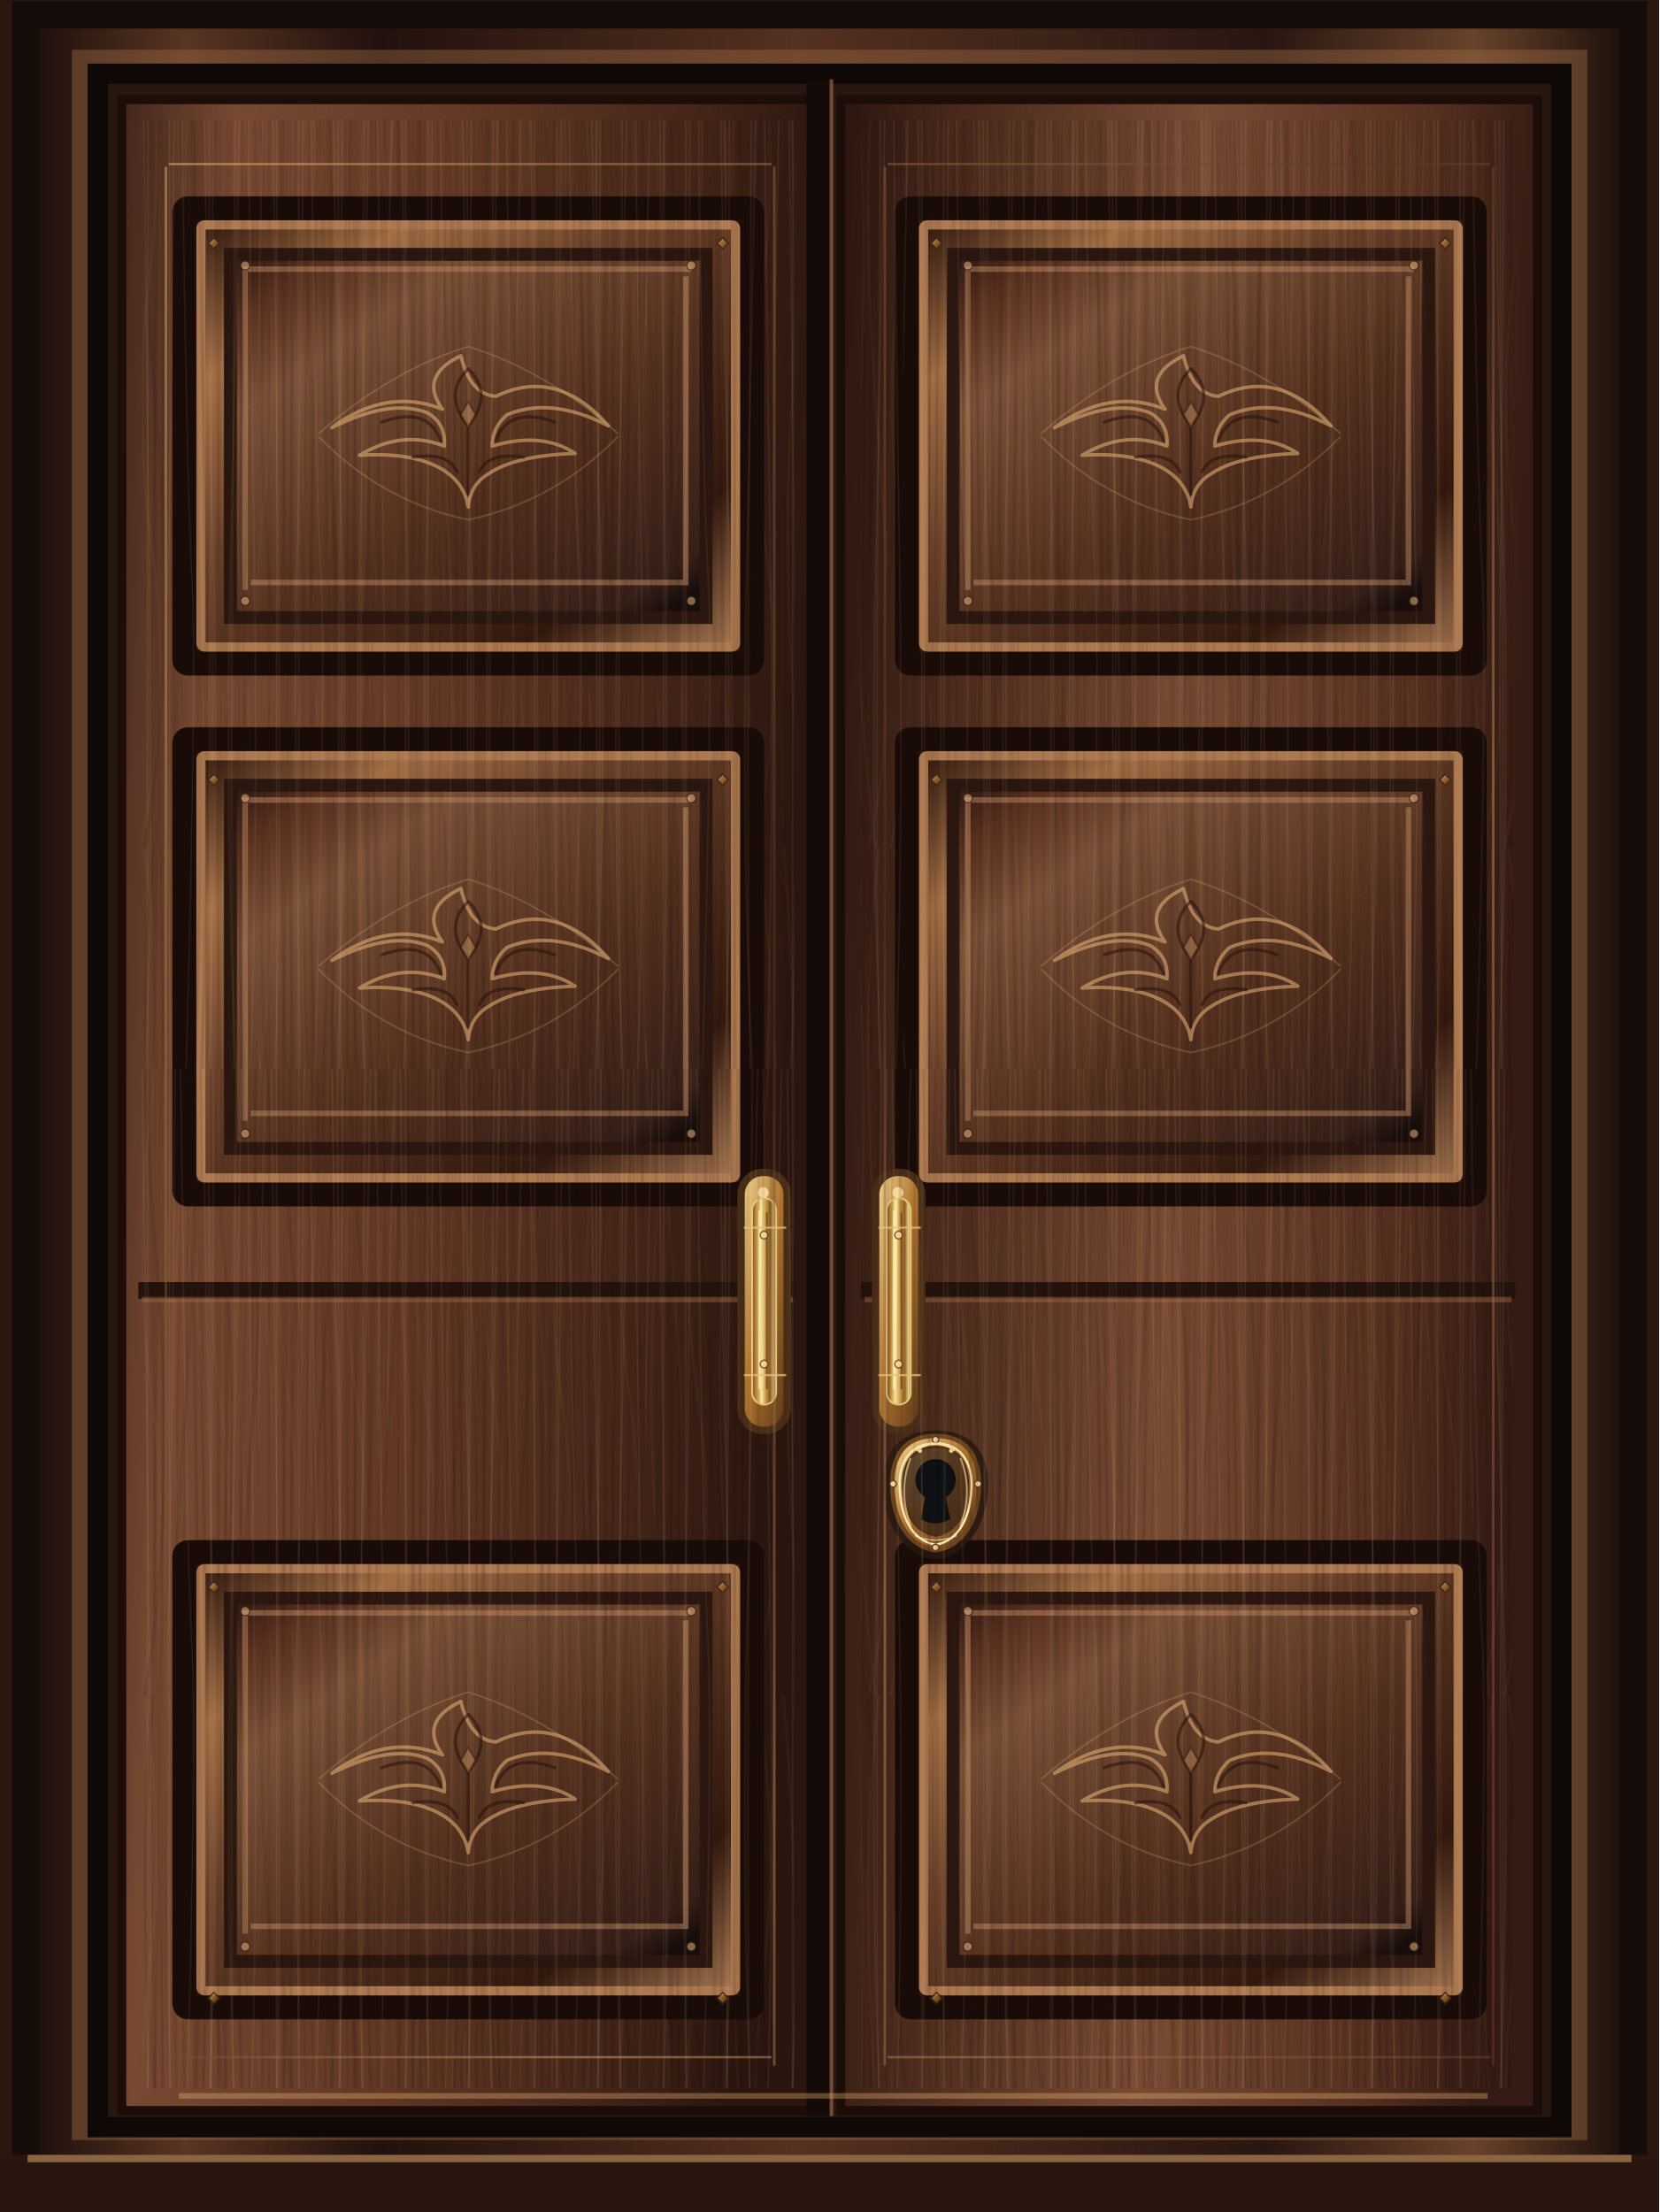
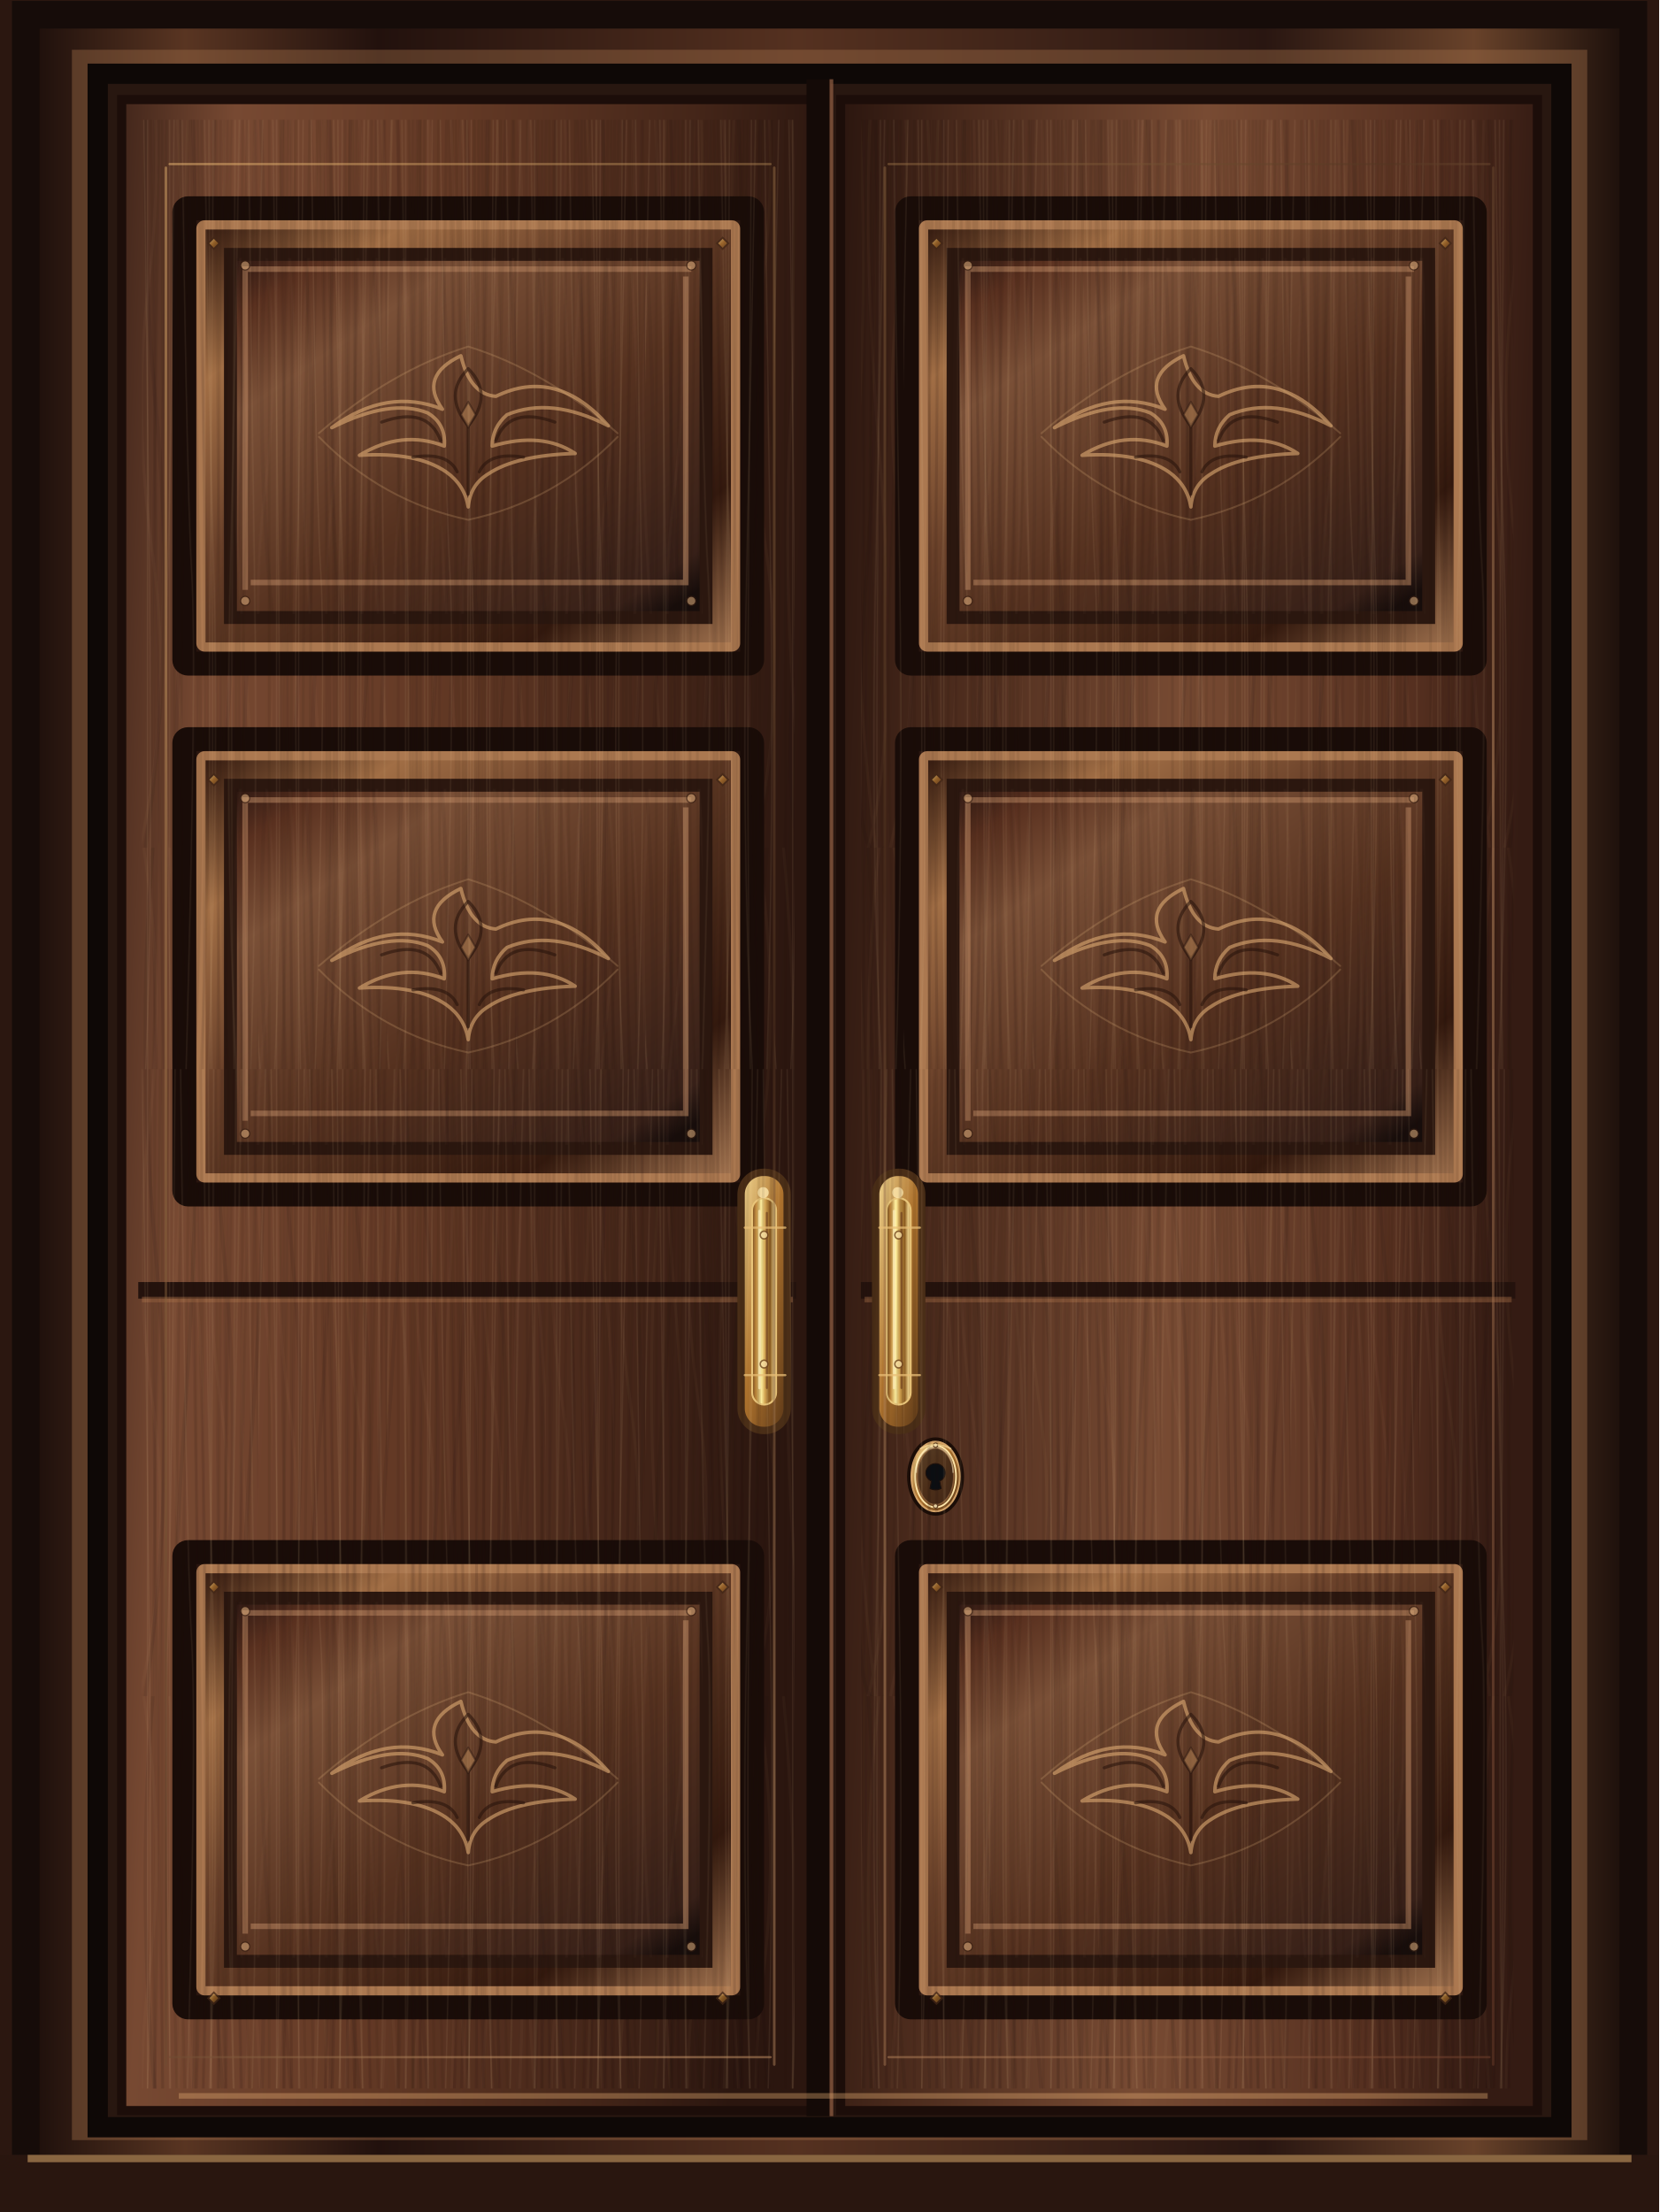
<svg xmlns="http://www.w3.org/2000/svg" width="900" height="1200" viewBox="0 0 900 1200">
  <defs>
    <linearGradient id="frame" x2="1" y2="0">
      <stop stop-color="#1a0d0a" />
      <stop offset=".10" stop-color="#593522" />
      <stop offset=".22" stop-color="#22110d" />
      <stop offset=".48" stop-color="#553120" />
      <stop offset=".77" stop-color="#291611" />
      <stop offset=".90" stop-color="#68422a" />
      <stop offset="1" stop-color="#170c09" />
    </linearGradient>
    <linearGradient id="left" x2="1" y2=".15">
      <stop stop-color="#42261b" />
      <stop offset=".16" stop-color="#774932" />
      <stop offset=".48" stop-color="#633925" />
      <stop offset=".80" stop-color="#452619" />
      <stop offset="1" stop-color="#2b160f" />
    </linearGradient>
    <linearGradient id="right" x2="1" y2=".1">
      <stop stop-color="#2b160f" />
      <stop offset=".18" stop-color="#4a2a1c" />
      <stop offset=".52" stop-color="#784b33" />
      <stop offset=".84" stop-color="#563020" />
      <stop offset="1" stop-color="#341b13" />
    </linearGradient>
    <linearGradient id="recess" x1="0" y1="0" x2=".9" y2="1">
      <stop stop-color="#2a1611" />
      <stop offset=".10" stop-color="#59301f" />
      <stop offset=".25" stop-color="#7a5037" />
      <stop offset=".60" stop-color="#55311f" />
      <stop offset=".94" stop-color="#372018" />
      <stop offset="1" stop-color="#170d0b" />
    </linearGradient>
    <linearGradient id="trim" x2="1" y2="1">
      <stop stop-color="#32190f" />
      <stop offset=".19" stop-color="#a16e45" />
      <stop offset=".40" stop-color="#6a412a" />
      <stop offset=".80" stop-color="#33190e" />
      <stop offset="1" stop-color="#a37450" />
    </linearGradient>
    <linearGradient id="gold" x2="1" y2="0">
      <stop stop-color="#6f4519" />
      <stop offset=".16" stop-color="#bd863b" />
      <stop offset=".38" stop-color="#fff1a0" />
      <stop offset=".53" stop-color="#d4a754" />
      <stop offset=".75" stop-color="#8b5b20" />
      <stop offset=".92" stop-color="#eed38c" />
      <stop offset="1" stop-color="#78501e" />
    </linearGradient>
    <linearGradient id="goldDark" x2="1" y2="1">
      <stop stop-color="#f4da93" />
      <stop offset=".48" stop-color="#ad722d" />
      <stop offset="1" stop-color="#593617" />
    </linearGradient>
    <pattern id="grain" width="37" height="460" patternUnits="userSpaceOnUse">
      <path d="M4 0Q16 78 7 151T9 302T2 460 M18 0Q28 117 22 227T31 460 M33 0Q21 101 33 245T27 460" fill="none" stroke="#e1b184" stroke-width="1.5" opacity=".10" />
      <path d="M9 0Q0 109 11 225T5 460 M27 0Q38 146 26 313T36 460" fill="none" stroke="#150b08" stroke-width="2" opacity=".22" />
    </pattern>
    <g id="panel">
      <rect width="308" height="247" rx="2" fill="#2a160f" stroke="#190c08" stroke-width="13" />
      <rect x="9" y="9" width="290" height="229" rx="2" fill="url(#trim)" stroke="#ab7850" stroke-width="5" />
      <rect x="25" y="25" width="258" height="197" fill="url(#recess)" stroke="#2b170f" stroke-width="7" />
      <path d="M33 207V33H275 M36 203H272V37" fill="none" stroke="#ba8560" stroke-opacity=".54" stroke-width="3" />
      <rect x="27" y="27" width="254" height="193" fill="url(#grain)" opacity=".35" />
    </g>
    <pattern id="fineWalnut" width="70" height="580" patternUnits="userSpaceOnUse">
      <path d="M4 0Q1 120 -2 310T1 580" fill="none" stroke="#f1cc9b" stroke-width="0.75" stroke-opacity="0.25" />
      <path d="M33 0Q31 163 29 310T31 580" fill="none" stroke="#1c0b07" stroke-width="1.5" stroke-opacity="0.24" />
      <path d="M62 0Q61 206 60 310T61 580" fill="none" stroke="#1c0b07" stroke-width="1.5" stroke-opacity="0.24" />
      <path d="M22 0Q22 249 22 310T22 580" fill="none" stroke="#f1cc9b" stroke-width="0.75" stroke-opacity="0.25" />
      <path d="M51 0Q52 122 53 310T52 580" fill="none" stroke="#1c0b07" stroke-width="1.5" stroke-opacity="0.24" />
      <path d="M11 0Q13 165 15 310T13 580" fill="none" stroke="#1c0b07" stroke-width="1.5" stroke-opacity="0.24" />
      <path d="M40 0Q43 208 46 310T43 580" fill="none" stroke="#f1cc9b" stroke-width="0.75" stroke-opacity="0.25" />
      <path d="M69 0Q66 251 63 310T66 580" fill="none" stroke="#1c0b07" stroke-width="1.5" stroke-opacity="0.24" />
      <path d="M29 0Q27 124 25 310T27 580" fill="none" stroke="#1c0b07" stroke-width="1.5" stroke-opacity="0.24" />
      <path d="M58 0Q57 167 56 310T57 580" fill="none" stroke="#f1cc9b" stroke-width="0.75" stroke-opacity="0.25" />
      <path d="M18 0Q18 210 18 310T18 580" fill="none" stroke="#1c0b07" stroke-width="1.5" stroke-opacity="0.24" />
      <path d="M47 0Q48 253 49 310T48 580" fill="none" stroke="#1c0b07" stroke-width="1.5" stroke-opacity="0.24" />
      <path d="M7 0Q9 126 11 310T9 580" fill="none" stroke="#f1cc9b" stroke-width="0.75" stroke-opacity="0.25" />
      <path d="M36 0Q39 169 42 310T39 580" fill="none" stroke="#1c0b07" stroke-width="1.5" stroke-opacity="0.24" />
      <path d="M65 0Q62 212 59 310T62 580" fill="none" stroke="#1c0b07" stroke-width="1.5" stroke-opacity="0.24" />
      <path d="M25 0Q23 255 21 310T23 580" fill="none" stroke="#f1cc9b" stroke-width="0.75" stroke-opacity="0.25" />
      <path d="M54 0Q53 128 52 310T53 580" fill="none" stroke="#1c0b07" stroke-width="1.5" stroke-opacity="0.24" />
      <path d="M14 0Q14 171 14 310T14 580" fill="none" stroke="#1c0b07" stroke-width="1.5" stroke-opacity="0.24" />
      <path d="M43 0Q44 214 45 310T44 580" fill="none" stroke="#f1cc9b" stroke-width="0.75" stroke-opacity="0.25" />
      <path d="M72 0Q74 257 76 310T74 580" fill="none" stroke="#1c0b07" stroke-width="1.5" stroke-opacity="0.24" />
      <path d="M32 0Q35 130 38 310T35 580" fill="none" stroke="#1c0b07" stroke-width="1.5" stroke-opacity="0.24" />
      <path d="M61 0Q58 173 55 310T58 580" fill="none" stroke="#f1cc9b" stroke-width="0.75" stroke-opacity="0.25" />
      <path d="M21 0Q19 216 17 310T19 580" fill="none" stroke="#1c0b07" stroke-width="1.5" stroke-opacity="0.24" />
      <path d="M50 0Q49 259 48 310T49 580" fill="none" stroke="#1c0b07" stroke-width="1.5" stroke-opacity="0.24" />
      <path d="M10 0Q10 132 10 310T10 580" fill="none" stroke="#f1cc9b" stroke-width="0.75" stroke-opacity="0.25" />
      <path d="M39 0Q40 175 41 310T40 580" fill="none" stroke="#1c0b07" stroke-width="1.5" stroke-opacity="0.24" />
      <path d="M68 0Q70 218 72 310T70 580" fill="none" stroke="#1c0b07" stroke-width="1.5" stroke-opacity="0.24" />
      <path d="M28 0Q31 261 34 310T31 580" fill="none" stroke="#f1cc9b" stroke-width="0.75" stroke-opacity="0.25" />
      <path d="M57 0Q54 134 51 310T54 580" fill="none" stroke="#1c0b07" stroke-width="1.5" stroke-opacity="0.24" />
      <path d="M17 0Q15 177 13 310T15 580" fill="none" stroke="#1c0b07" stroke-width="1.5" stroke-opacity="0.24" />
      <path d="M46 0Q45 220 44 310T45 580" fill="none" stroke="#f1cc9b" stroke-width="0.75" stroke-opacity="0.25" />
      <path d="M6 0Q6 263 6 310T6 580" fill="none" stroke="#1c0b07" stroke-width="1.5" stroke-opacity="0.24" />
      <path d="M35 0Q36 136 37 310T36 580" fill="none" stroke="#1c0b07" stroke-width="1.5" stroke-opacity="0.24" />
      <path d="M64 0Q66 179 68 310T66 580" fill="none" stroke="#f1cc9b" stroke-width="0.75" stroke-opacity="0.25" />
    </pattern>
    <linearGradient id="inlay" x1="0" y1="0" x2="1" y2="1">
      <stop stop-color="#f1be76" />
      <stop offset=".46" stop-color="#533521" />
      <stop offset=".66" stop-color="#d5a271" />
      <stop offset="1" stop-color="#70402c" />
    </linearGradient>
    <g id="carving" fill="none" stroke-linecap="round" stroke-linejoin="round">
      <path d="M-74 -3Q-44 -25 -14 -13Q-27 -31 -4 -42Q1 -21 15 -20Q48 -36 76 -4Q45 -20 21 -10Q13 -3 13 7Q40 -1 58 11Q26 12 11 22Q1 28 0 40Q-2 28 -12 21Q-28 10 -59 12Q-36 -2 -13 7Q-12 -5 -22 -11Q-42 -19 -74 -3Z" stroke="#e2ae76" stroke-opacity=".58" stroke-width="1.9" />
      <path d="M0 -35Q-14 -21 0 -4Q14 -21 0 -35ZM0 -4L0 33M-47 -6Q-22 -15 -15 4M47 -6Q22 -15 15 4M-30 13Q-11 10 -6 21M30 13Q11 10 6 21" stroke="#26120a" stroke-width="1.7" stroke-opacity=".55" />
      <path d="M-81 2Q-47 37 0 47Q47 37 81 2M-81 0Q-42 -34 0 -47Q42 -34 81 0" stroke="#deb17e" stroke-opacity=".22" stroke-width="1" />
      <path d="M-4 -10L0 -17L4 -10L0 -3Z" fill="#d9a36b" fill-opacity=".4" stroke="#2e1910" stroke-opacity=".5" />
    </g>
    <g id="panelPins" fill="#d3a576" stroke="#331b0f" stroke-width=".65" opacity=".6">
      <circle cx="-121" cy="-91" r="2.5" />
      <circle cx="121" cy="-91" r="2.5" />
      <circle cx="-121" cy="91" r="2.5" />
      <circle cx="121" cy="91" r="2.5" />
    </g>
  </defs>
  <rect width="900" height="1200" fill="#2b1710" />
  <rect x="14" y="8" width="872" height="1175" fill="url(#frame)" stroke="#160c09" stroke-width="15" />
  <rect x="39" y="27" width="822" height="1134" fill="#a16d48" opacity=".4" />
  <rect x="53" y="40" width="794" height="1114" fill="#281710" stroke="#0e0806" stroke-width="11" />
  <rect x="66" y="54" width="378" height="1091" fill="url(#left)" stroke="#1c0d09" stroke-width="5" />
  <rect x="456" y="54" width="378" height="1091" fill="url(#right)" stroke="#1c0d09" stroke-width="5" />
  <rect x="77" y="65" width="354" height="1068" fill="url(#grain)" opacity=".42" />
  <rect x="467" y="65" width="354" height="1068" fill="url(#grain)" opacity=".42" />
  <path d="M444 43V1148" stroke="#140a07" stroke-width="13" />
  <path d="M451 43V1148" stroke="#936043" stroke-width="2" opacity=".7" />
  <use href="#panel" x="100" y="113" />
  <use href="#panel" x="492" y="113" />
  <use href="#panel" x="100" y="401" />
  <use href="#panel" x="492" y="401" />
  <use href="#panel" x="100" y="842" />
  <use href="#panel" x="492" y="842" />
  <path d="M75 700H432 M467 700H822" stroke="#24120d" stroke-width="9" />
  <path d="M77 705H430 M469 705H820" stroke="#a26b45" stroke-opacity=".45" stroke-width="3" />
  <rect x="402" y="636" width="25" height="140" rx="12" fill="url(#goldDark)" stroke="#4a2e17" stroke-width="4" />
  <rect x="408" y="650" width="13" height="112" rx="6.5" fill="url(#gold)" stroke="#e9c579" stroke-width="1" />
  <rect x="475" y="636" width="25" height="140" rx="12" fill="url(#goldDark)" stroke="#4a2e17" stroke-width="4" />
  <rect x="481" y="650" width="13" height="112" rx="6.5" fill="url(#gold)" stroke="#e9c579" stroke-width="1" />
  <circle cx="414" cy="647" r="3" fill="#fbe4a9" opacity=".85" />
  <circle cx="487" cy="647" r="3" fill="#fbe4a9" opacity=".85" />
-   <path d="M507.5 778 C488 778 481 790 481 805 C481 825 491 842 507.5 844 C524 842 534 825 534 805 C534 790 527 778 507.5 778Z" fill="#120d0b" stroke="#26180f" stroke-width="4" opacity=".82" />
-   <path d="M507.5 779 C489 779 484 792 484 805 C484 825 493 839 507.5 841 C522 839 531 825 531 805 C531 792 526 779 507.5 779Z" fill="url(#goldDark)" stroke="#6e441f" stroke-width="2.4" />
-   <path d="M507.5 783 C494 783 488 793 488 805 C488 823 495 836 507.5 838 C520 836 527 823 527 805 C527 793 521 783 507.5 783Z" fill="#8b5c35" fill-opacity=".34" stroke="#ffe9b2" stroke-width="1.2" />
-   <path d="M507.5 785 C495 785 490 794 490 805 C490 819 495 831 507.5 833 C520 831 525 819 525 805 C525 794 520 785 507.5 785Z" fill="#291a13" fill-opacity=".63" stroke="#4c2e17" stroke-width="1.3" />
-   <path d="M494 791Q487 808 494 828M521 791Q528 808 521 828" fill="none" stroke="#f3d298" stroke-width="1" stroke-opacity=".65" />
-   <path d="M498 786Q507.5 781 517 786M496 833Q507.5 838 519 833" fill="none" stroke="#fae8b9" stroke-width=".75" stroke-opacity=".68" />
-   <g fill="#f2d9a2" stroke="#603f23" stroke-width=".7">
-     <circle cx="507.5" cy="781" r="1.75" />
-     <circle cx="507.5" cy="839.5" r="1.75" />
-     <circle cx="484.5" cy="805" r="1.75" />
-     <circle cx="530.5" cy="805" r="1.75" />
-   </g>
-   <path d="M507.5 792 C501.4 792 497 797 497 803 C497 807.5 500.1 810.8 502.4 812.1 L500 824 Q507.5 828 515 824 L512.6 812.1 C514.9 810.8 518 807.5 518 803 C518 797 513.6 792 507.5 792Z" fill="#0d1014" stroke="#150d09" stroke-width=".8" />
+   <ellipse cx="507.5" cy="801" rx="14.4" ry="20.2" fill="#23150f" stroke="#1b0d07" stroke-width="2.1" />
+   <ellipse cx="507.5" cy="801" rx="13.1" ry="18.9" fill="url(#goldDark)" stroke="#d5a367" stroke-width="1" />
+   <ellipse cx="507.5" cy="801" rx="11.1" ry="16.7" fill="#563520" fill-opacity=".42" stroke="#ffe6aa" stroke-width=".9" />
+   <ellipse cx="507.5" cy="801" rx="9.8" ry="15.3" fill="#301b12" fill-opacity=".67" stroke="#835a36" stroke-width=".65" />
+   <path d="M497 799Q497.2 787 507.5 785M517 799Q516.8 787 507.5 785" stroke="#fff0c6" stroke-opacity=".48" stroke-width=".75" fill="none" />
+   <g fill="#f6e1af" stroke="#664324" stroke-width=".55">
+     <circle cx="507.5" cy="784" r="1.18" />
+     <circle cx="507.5" cy="817" r="1.18" />
+   </g>
+   <path d="M507.5 794 C504.6 794 502.25 796.4 502.25 799 C502.25 801.3 503.6 802.7 505.3 803.5 L504.5 807.5 Q507.5 809 510.5 807.5 L509.7 803.5 C511.4 802.7 512.75 801.3 512.75 799 C512.75 796.4 510.4 794 507.5 794Z" fill="#0b0e12" stroke="#1d100b" stroke-width=".55" />
  <path d="M97 1137H807" stroke="#e1ac72" opacity=".38" stroke-width="3" />
  <rect y="1169" width="900" height="31" fill="#29160f" />
  <path d="M15 1171H885" stroke="#ca9b63" opacity=".6" stroke-width="4" />
  <rect x="77" y="65" width="354" height="1068" fill="url(#fineWalnut)" opacity=".33" />
  <rect x="467" y="65" width="354" height="1068" fill="url(#fineWalnut)" opacity=".33" />
  <g stroke="url(#inlay)" fill="none" stroke-linecap="round">
    <path d="M90 91V1120M420 91V1120M480 91V1120M810 91V1120" stroke-width="1.4" opacity=".43" />
    <path d="M92 89H418M482 89H808M92 1116H418M482 1116H808" stroke-width="1.2" opacity=".52" />
  </g>
  <g transform="translate(254 235)">
    <use href="#carving" />
    <use href="#panelPins" />
  </g>
  <g transform="translate(254 524)">
    <use href="#carving" />
    <use href="#panelPins" />
  </g>
  <g transform="translate(254 965)">
    <use href="#carving" />
    <use href="#panelPins" />
  </g>
  <g transform="translate(646 235)">
    <use href="#carving" />
    <use href="#panelPins" />
  </g>
  <g transform="translate(646 524)">
    <use href="#carving" />
    <use href="#panelPins" />
  </g>
  <g transform="translate(646 965)">
    <use href="#carving" />
    <use href="#panelPins" />
  </g>
  <g fill="url(#goldDark)" stroke="#422616" stroke-width=".95">
    <path d="M116 128.9l3.1 3.1l-3.1 3.1l-3.1-3.1Z" opacity=".74" />
    <path d="M116 419.9l3.1 3.1l-3.1 3.1l-3.1-3.1Z" opacity=".74" />
    <path d="M116 857.9l3.1 3.1l-3.1 3.1l-3.1-3.1Z" opacity=".74" />
    <path d="M116 1080.9l3.1 3.1l-3.1 3.1l-3.1-3.1Z" opacity=".74" />
    <path d="M392 128.9l3.1 3.1l-3.1 3.1l-3.1-3.1Z" opacity=".74" />
    <path d="M392 419.9l3.1 3.1l-3.1 3.1l-3.1-3.1Z" opacity=".74" />
    <path d="M392 857.9l3.1 3.1l-3.1 3.1l-3.1-3.1Z" opacity=".74" />
    <path d="M392 1080.9l3.1 3.1l-3.1 3.1l-3.1-3.1Z" opacity=".74" />
    <path d="M508 128.9l3.1 3.1l-3.1 3.1l-3.1-3.1Z" opacity=".74" />
    <path d="M508 419.9l3.1 3.1l-3.1 3.1l-3.1-3.1Z" opacity=".74" />
    <path d="M508 857.9l3.1 3.1l-3.1 3.1l-3.1-3.1Z" opacity=".74" />
    <path d="M508 1080.9l3.1 3.1l-3.1 3.1l-3.1-3.1Z" opacity=".74" />
    <path d="M784 128.9l3.1 3.1l-3.1 3.1l-3.1-3.1Z" opacity=".74" />
    <path d="M784 419.9l3.1 3.1l-3.1 3.1l-3.1-3.1Z" opacity=".74" />
    <path d="M784 857.9l3.1 3.1l-3.1 3.1l-3.1-3.1Z" opacity=".74" />
    <path d="M784 1080.9l3.1 3.1l-3.1 3.1l-3.1-3.1Z" opacity=".74" />
  </g>
  <g fill="none" stroke-linecap="round">
    <path d="M412 657V753M485 657V753" stroke="#fff0bf" stroke-width="1.4" opacity=".65" />
    <path d="M416 658V753M489 658V753" stroke="#6d3f1c" stroke-width="1.1" opacity=".7" />
    <path d="M404 666H426M477 666H499M404 746H426M477 746H499" stroke="#e8be75" stroke-width="1.2" opacity=".75" />
  </g>
  <g fill="#f5dca2" stroke="#70451f" stroke-width=".8" opacity=".78">
    <circle cx="414.5" cy="670" r="2.1" />
    <circle cx="487.5" cy="670" r="2.1" />
    <circle cx="414.5" cy="740" r="2.1" />
    <circle cx="487.5" cy="740" r="2.1" />
  </g>
-   <path d="M497 787Q507.5 779 518 787" fill="none" stroke="#f8dea1" stroke-opacity=".78" stroke-width="1.1" />
-   <circle cx="499" cy="787" r="1.2" fill="#edca86" />
-   <circle cx="516" cy="787" r="1.2" fill="#edca86" />
+   <path d="M499 786Q507.5 781.5 516 786" fill="none" stroke="#f8dea1" stroke-opacity=".6" stroke-width=".9" />
</svg>
